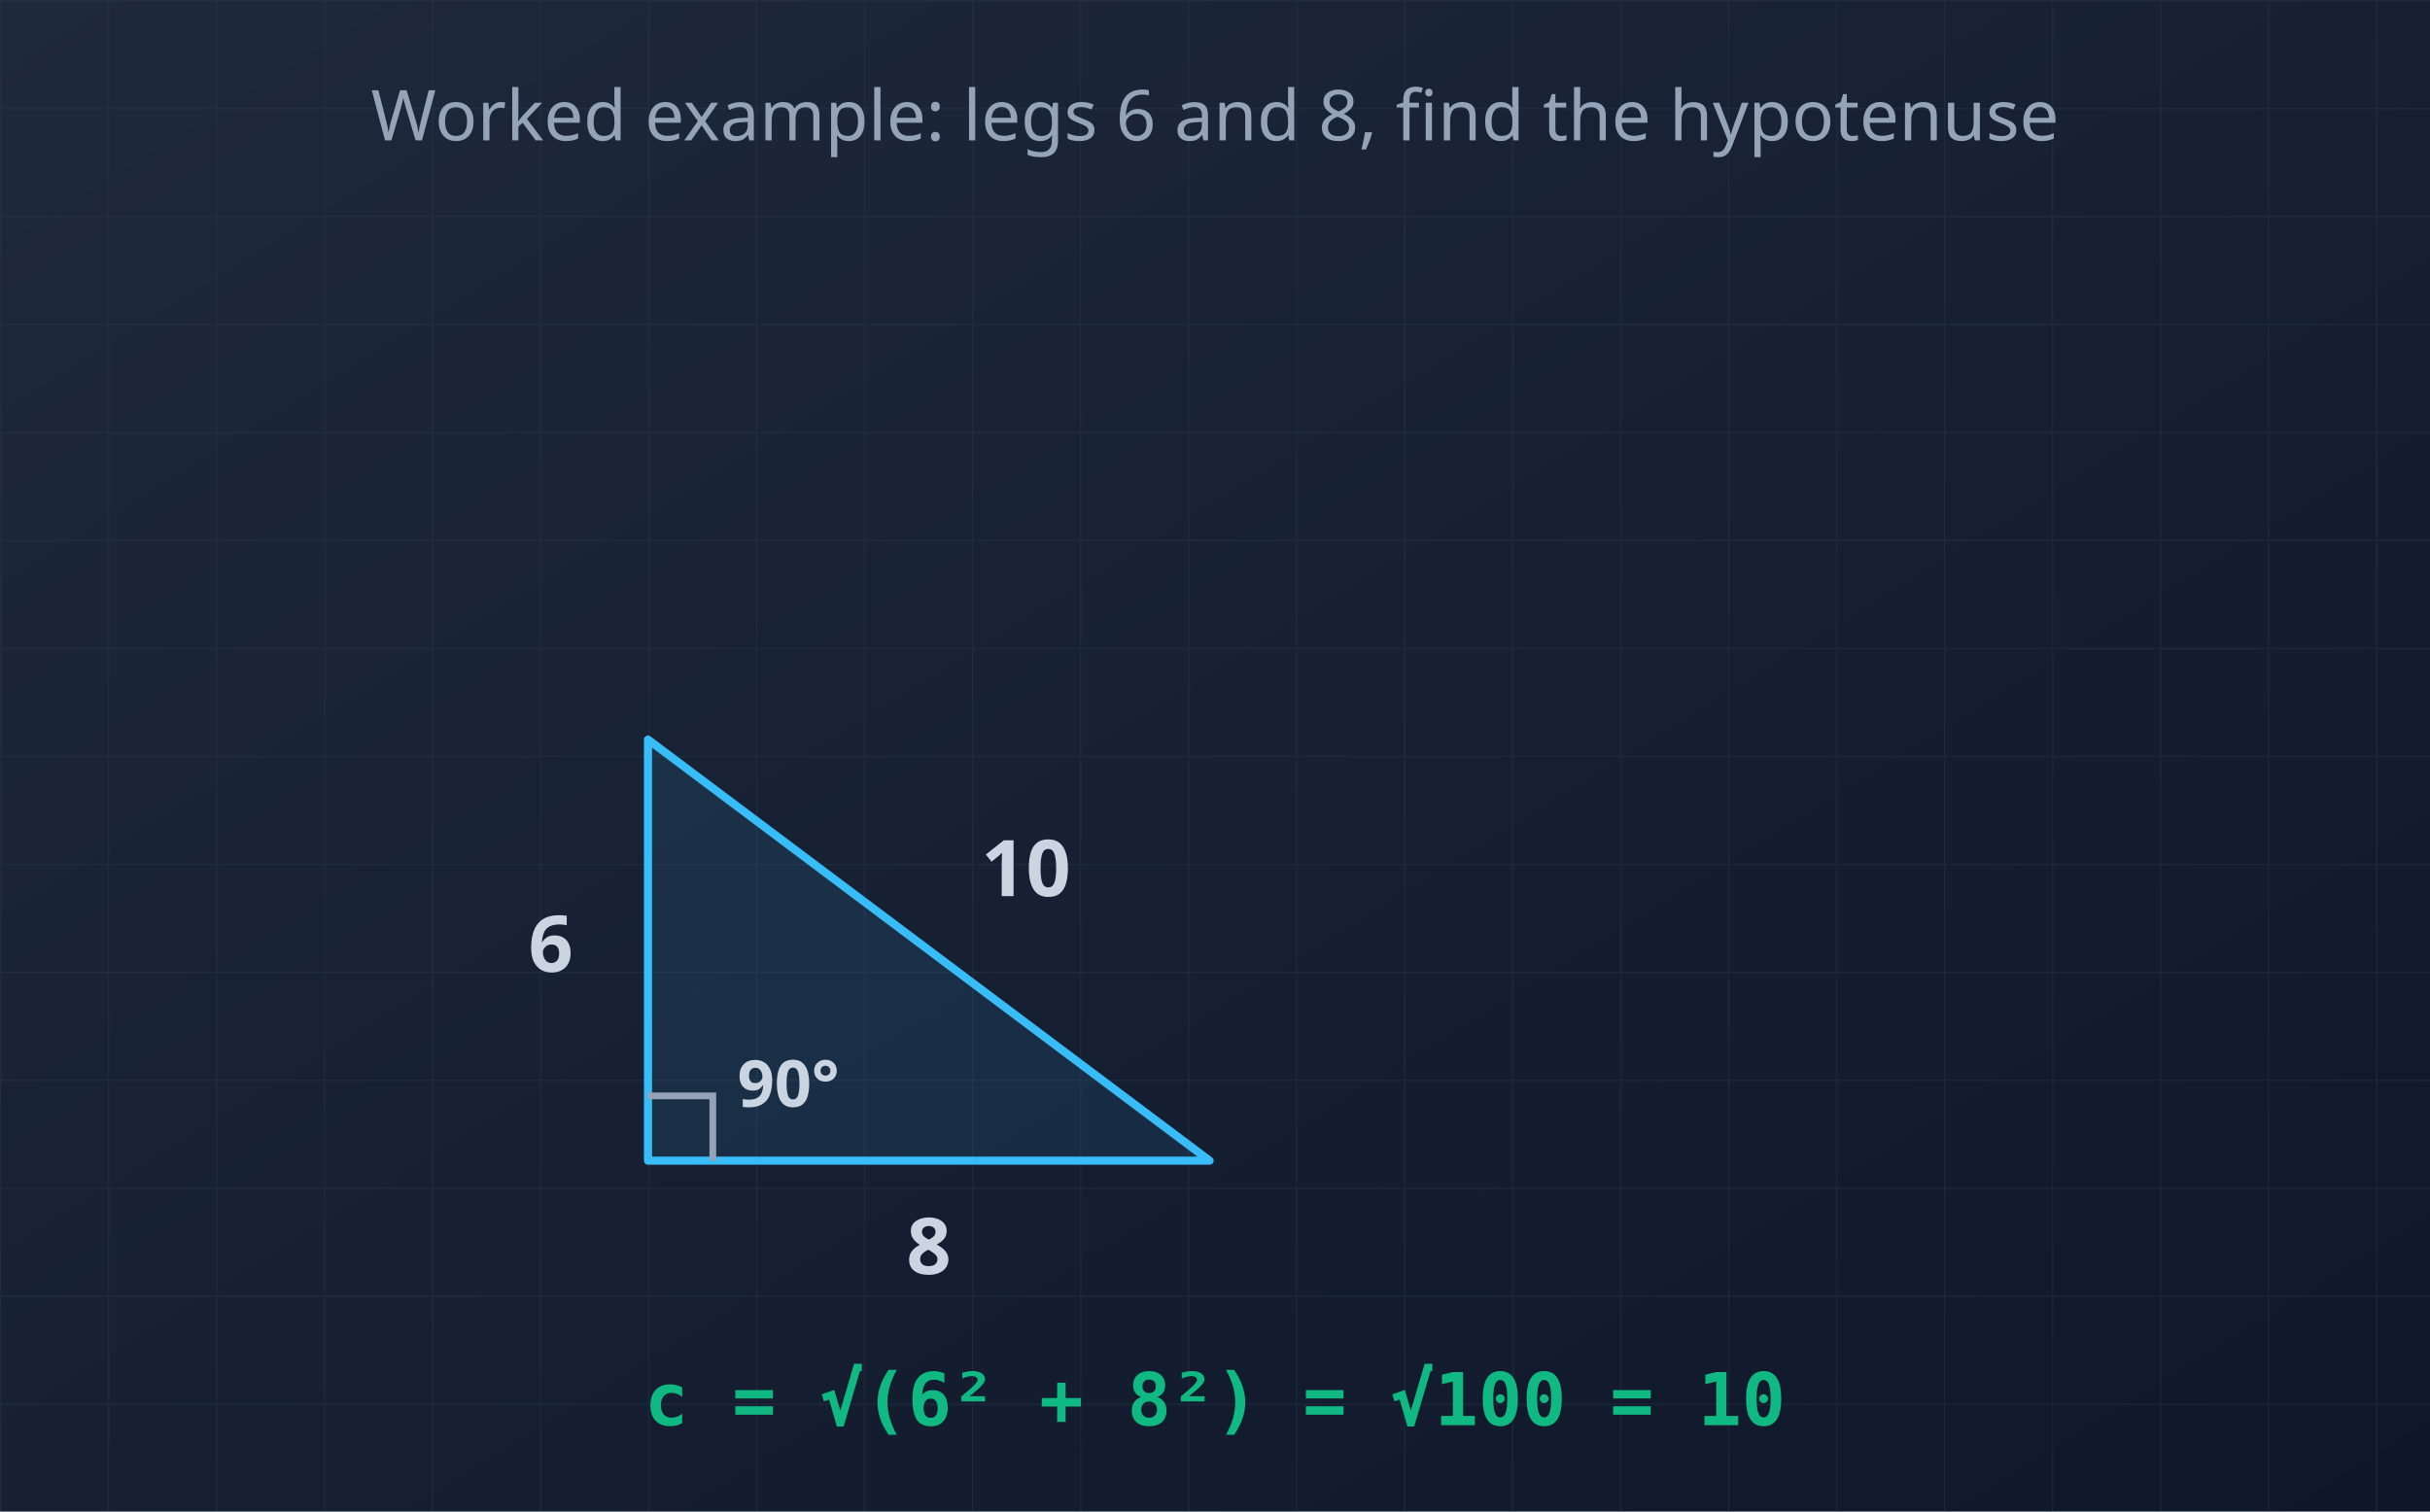
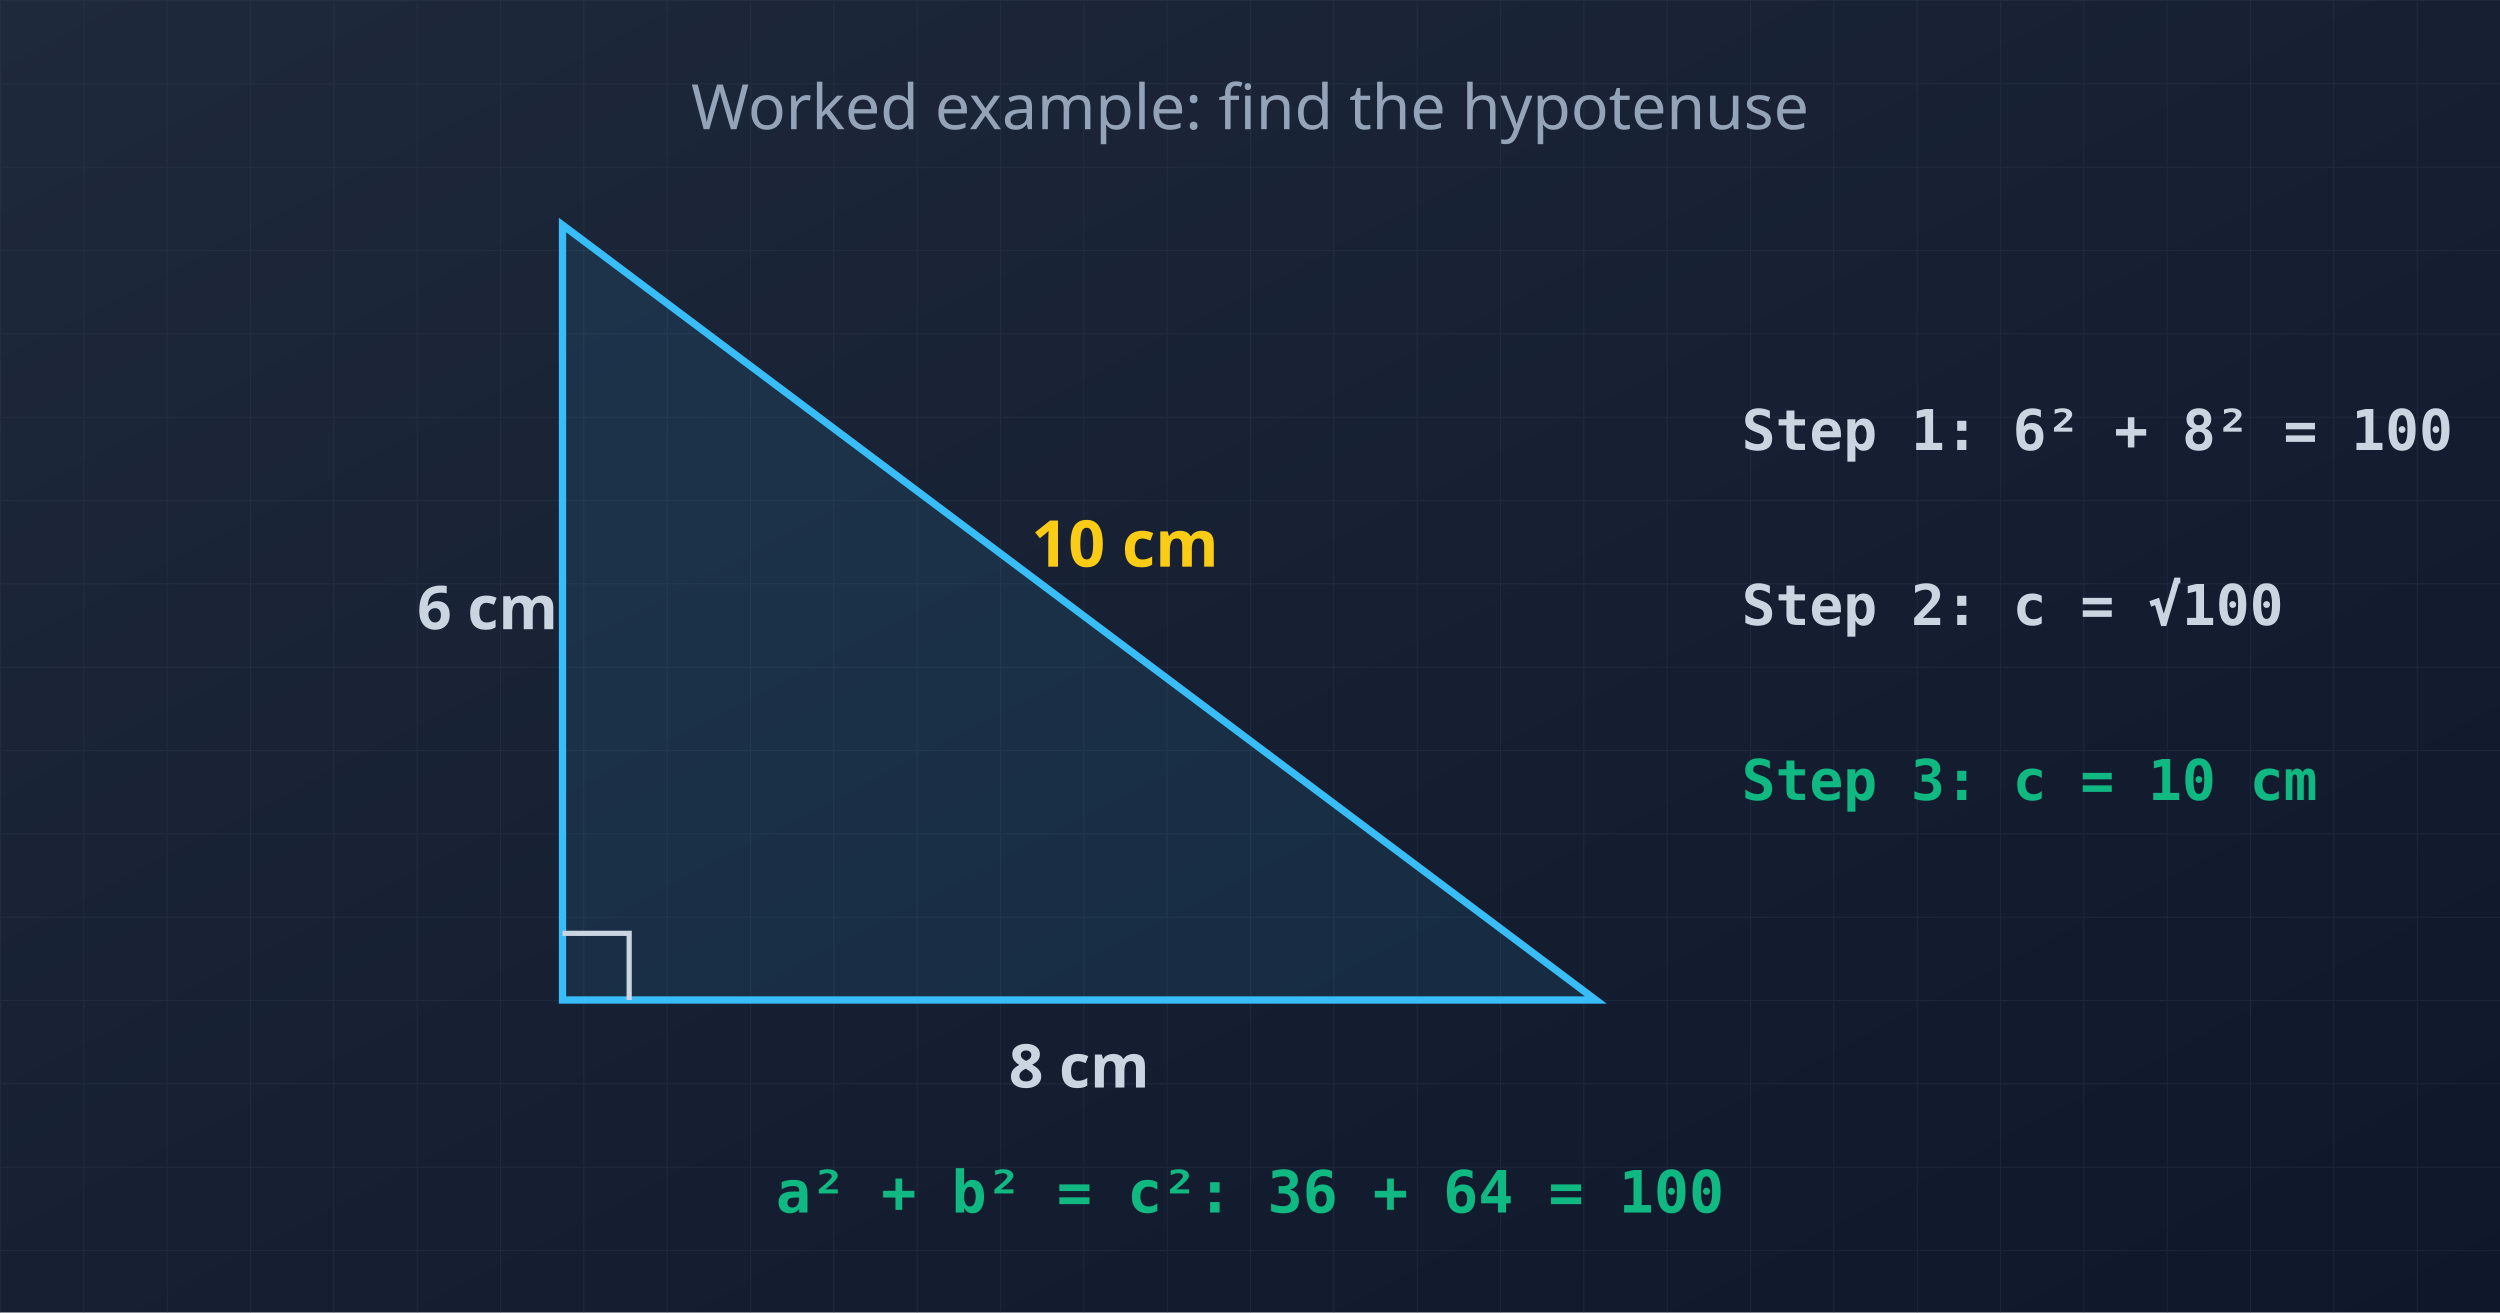
- <svg xmlns="http://www.w3.org/2000/svg" width="900" height="560">
+ <svg xmlns="http://www.w3.org/2000/svg" width="1200" height="630">
  <defs>
-     <linearGradient id="bg3" x1="0%" y1="0%" x2="100%" y2="100%">
+     <linearGradient id="bg" x1="0%" y1="0%" x2="100%" y2="100%">
      <stop offset="0%" stop-color="#1e293b" />
      <stop offset="100%" stop-color="#0f172a" />
    </linearGradient>
-     <pattern id="grid3" width="40" height="40" patternUnits="userSpaceOnUse">
+     <pattern id="grid" width="40" height="40" patternUnits="userSpaceOnUse">
      <path d="M 40 0 L 0 0 0 40" fill="none" stroke="#334155" stroke-width="1" opacity="0.3" />
    </pattern>
  </defs>
-   <rect width="900" height="560" fill="url(#bg3)" />
-   <rect width="900" height="560" fill="url(#grid3)" />
-   <text x="450" y="52" font-family="system-ui, sans-serif" font-size="26" font-weight="500" fill="#94a3b8" text-anchor="middle">Worked example: legs 6 and 8, find the hypotenuse</text>
-   <path d="M 240 430 L 448 430 L 240 274 Z" fill="rgba(56, 189, 248, 0.1)" stroke="#38bdf8" stroke-width="3" stroke-linejoin="round" />
-   <path d="M 264 430 L 264 406 L 240 406" fill="none" stroke="#94a3b8" stroke-width="2.5" />
-   <text x="292" y="410" font-family="system-ui, sans-serif" font-size="24" font-weight="600" fill="#cbd5e1" text-anchor="middle">90°</text>
-   <text x="204" y="360" font-family="system-ui, sans-serif" font-size="29" font-weight="600" fill="#cbd5e1" text-anchor="middle">6</text>
-   <text x="344" y="472" font-family="system-ui, sans-serif" font-size="29" font-weight="600" fill="#cbd5e1" text-anchor="middle">8</text>
-   <text x="380" y="332" font-family="system-ui, sans-serif" font-size="29" font-weight="600" fill="#cbd5e1" text-anchor="middle">10</text>
-   <text x="450" y="528" font-family="monospace" font-size="27" font-weight="bold" fill="#10b981" text-anchor="middle">c = √(6² + 8²) = √100 = 10</text>
+   <rect width="1200" height="630" fill="url(#bg)" />
+   <rect width="1200" height="630" fill="url(#grid)" />
+   <text x="600" y="62" font-family="system-ui, sans-serif" font-size="30" font-weight="500" fill="#94a3b8" text-anchor="middle">Worked example: find the hypotenuse</text>
+   <polygon points="270,480 766,480 270,108" fill="rgba(56,189,248,0.1)" stroke="#38bdf8" stroke-width="3.5" />
+   <path d="M 270 448 L 302 448 L 302 480" fill="none" stroke="#cbd5e1" stroke-width="2.5" />
+   <text x="234" y="302" font-family="system-ui, sans-serif" font-size="29" font-weight="600" fill="#cbd5e1" text-anchor="middle">6 cm</text>
+   <text x="518" y="522" font-family="system-ui, sans-serif" font-size="29" font-weight="600" fill="#cbd5e1" text-anchor="middle">8 cm</text>
+   <text x="540" y="272" font-family="system-ui, sans-serif" font-size="31" font-weight="700" fill="#facc15" text-anchor="middle">10 cm</text>
+   <text x="836" y="216" font-family="monospace" font-size="27" font-weight="bold" fill="#cbd5e1">Step 1: 6² + 8² = 100</text>
+   <text x="836" y="300" font-family="monospace" font-size="27" font-weight="bold" fill="#cbd5e1">Step 2: c = √100</text>
+   <text x="836" y="384" font-family="monospace" font-size="27" font-weight="bold" fill="#10b981">Step 3: c = 10 cm</text>
+   <text x="600" y="582" font-family="monospace" font-size="28" font-weight="bold" fill="#10b981" text-anchor="middle">a² + b² = c²: 36 + 64 = 100</text>
</svg>
